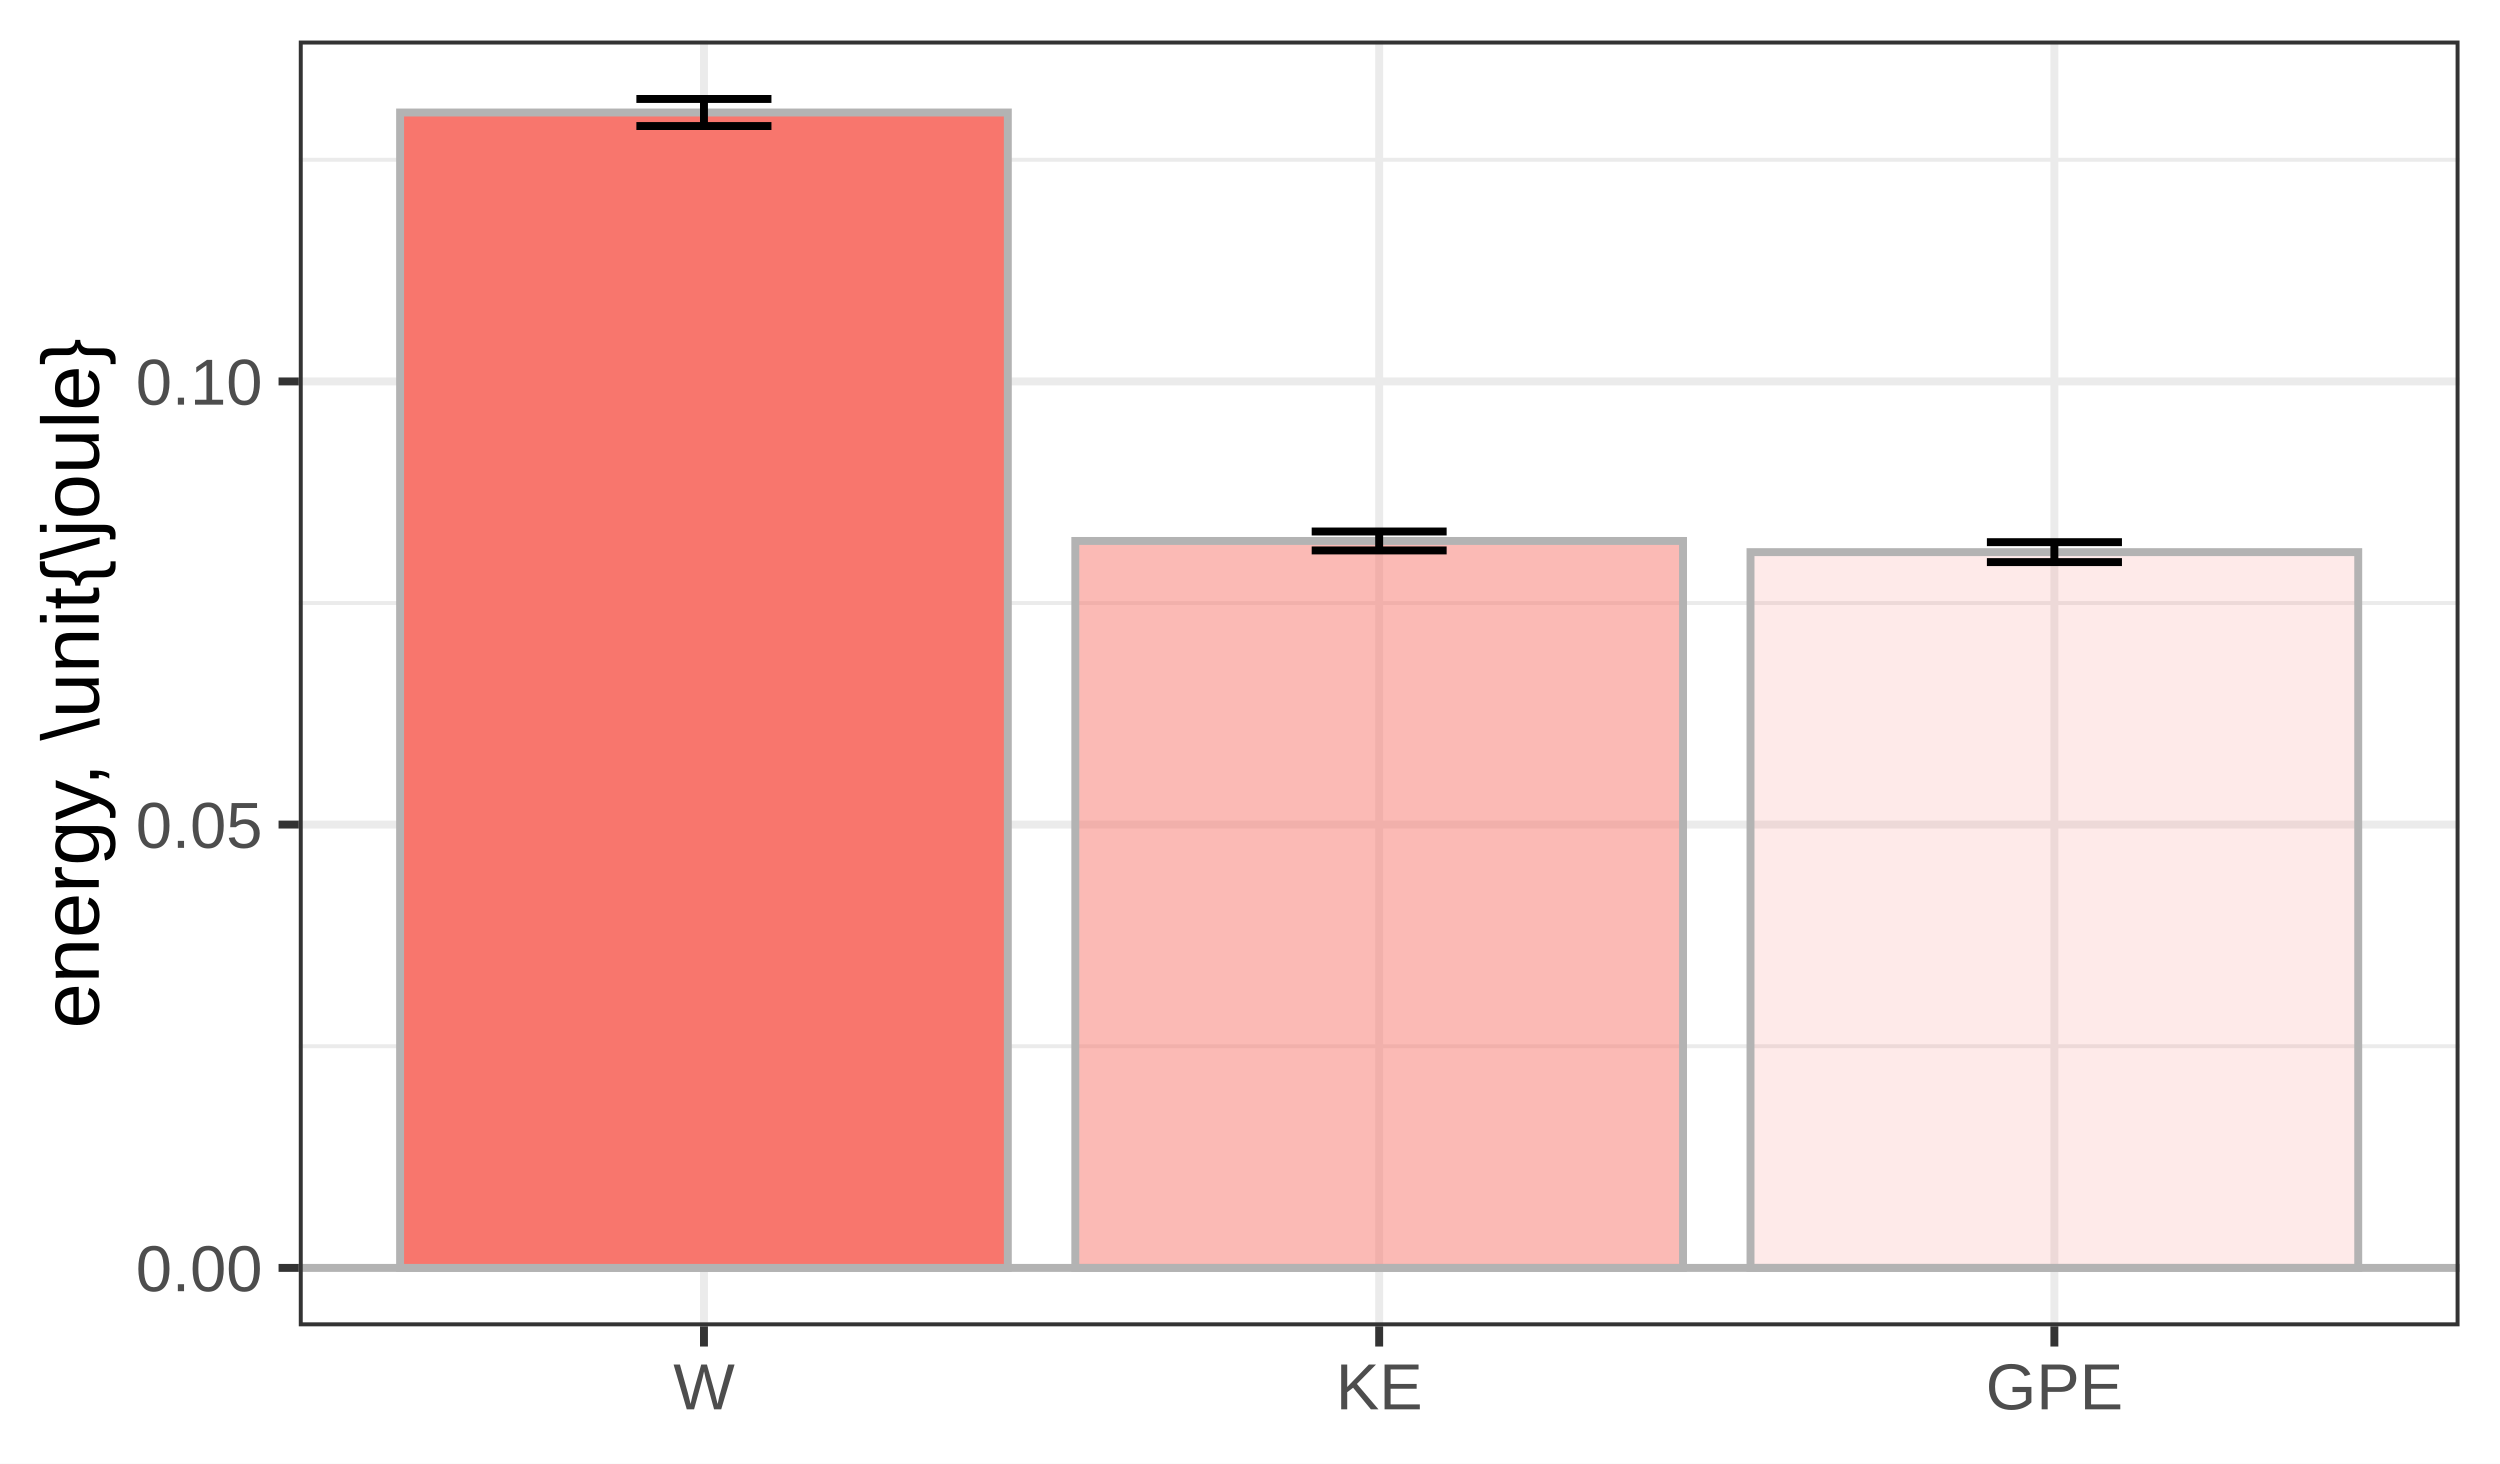
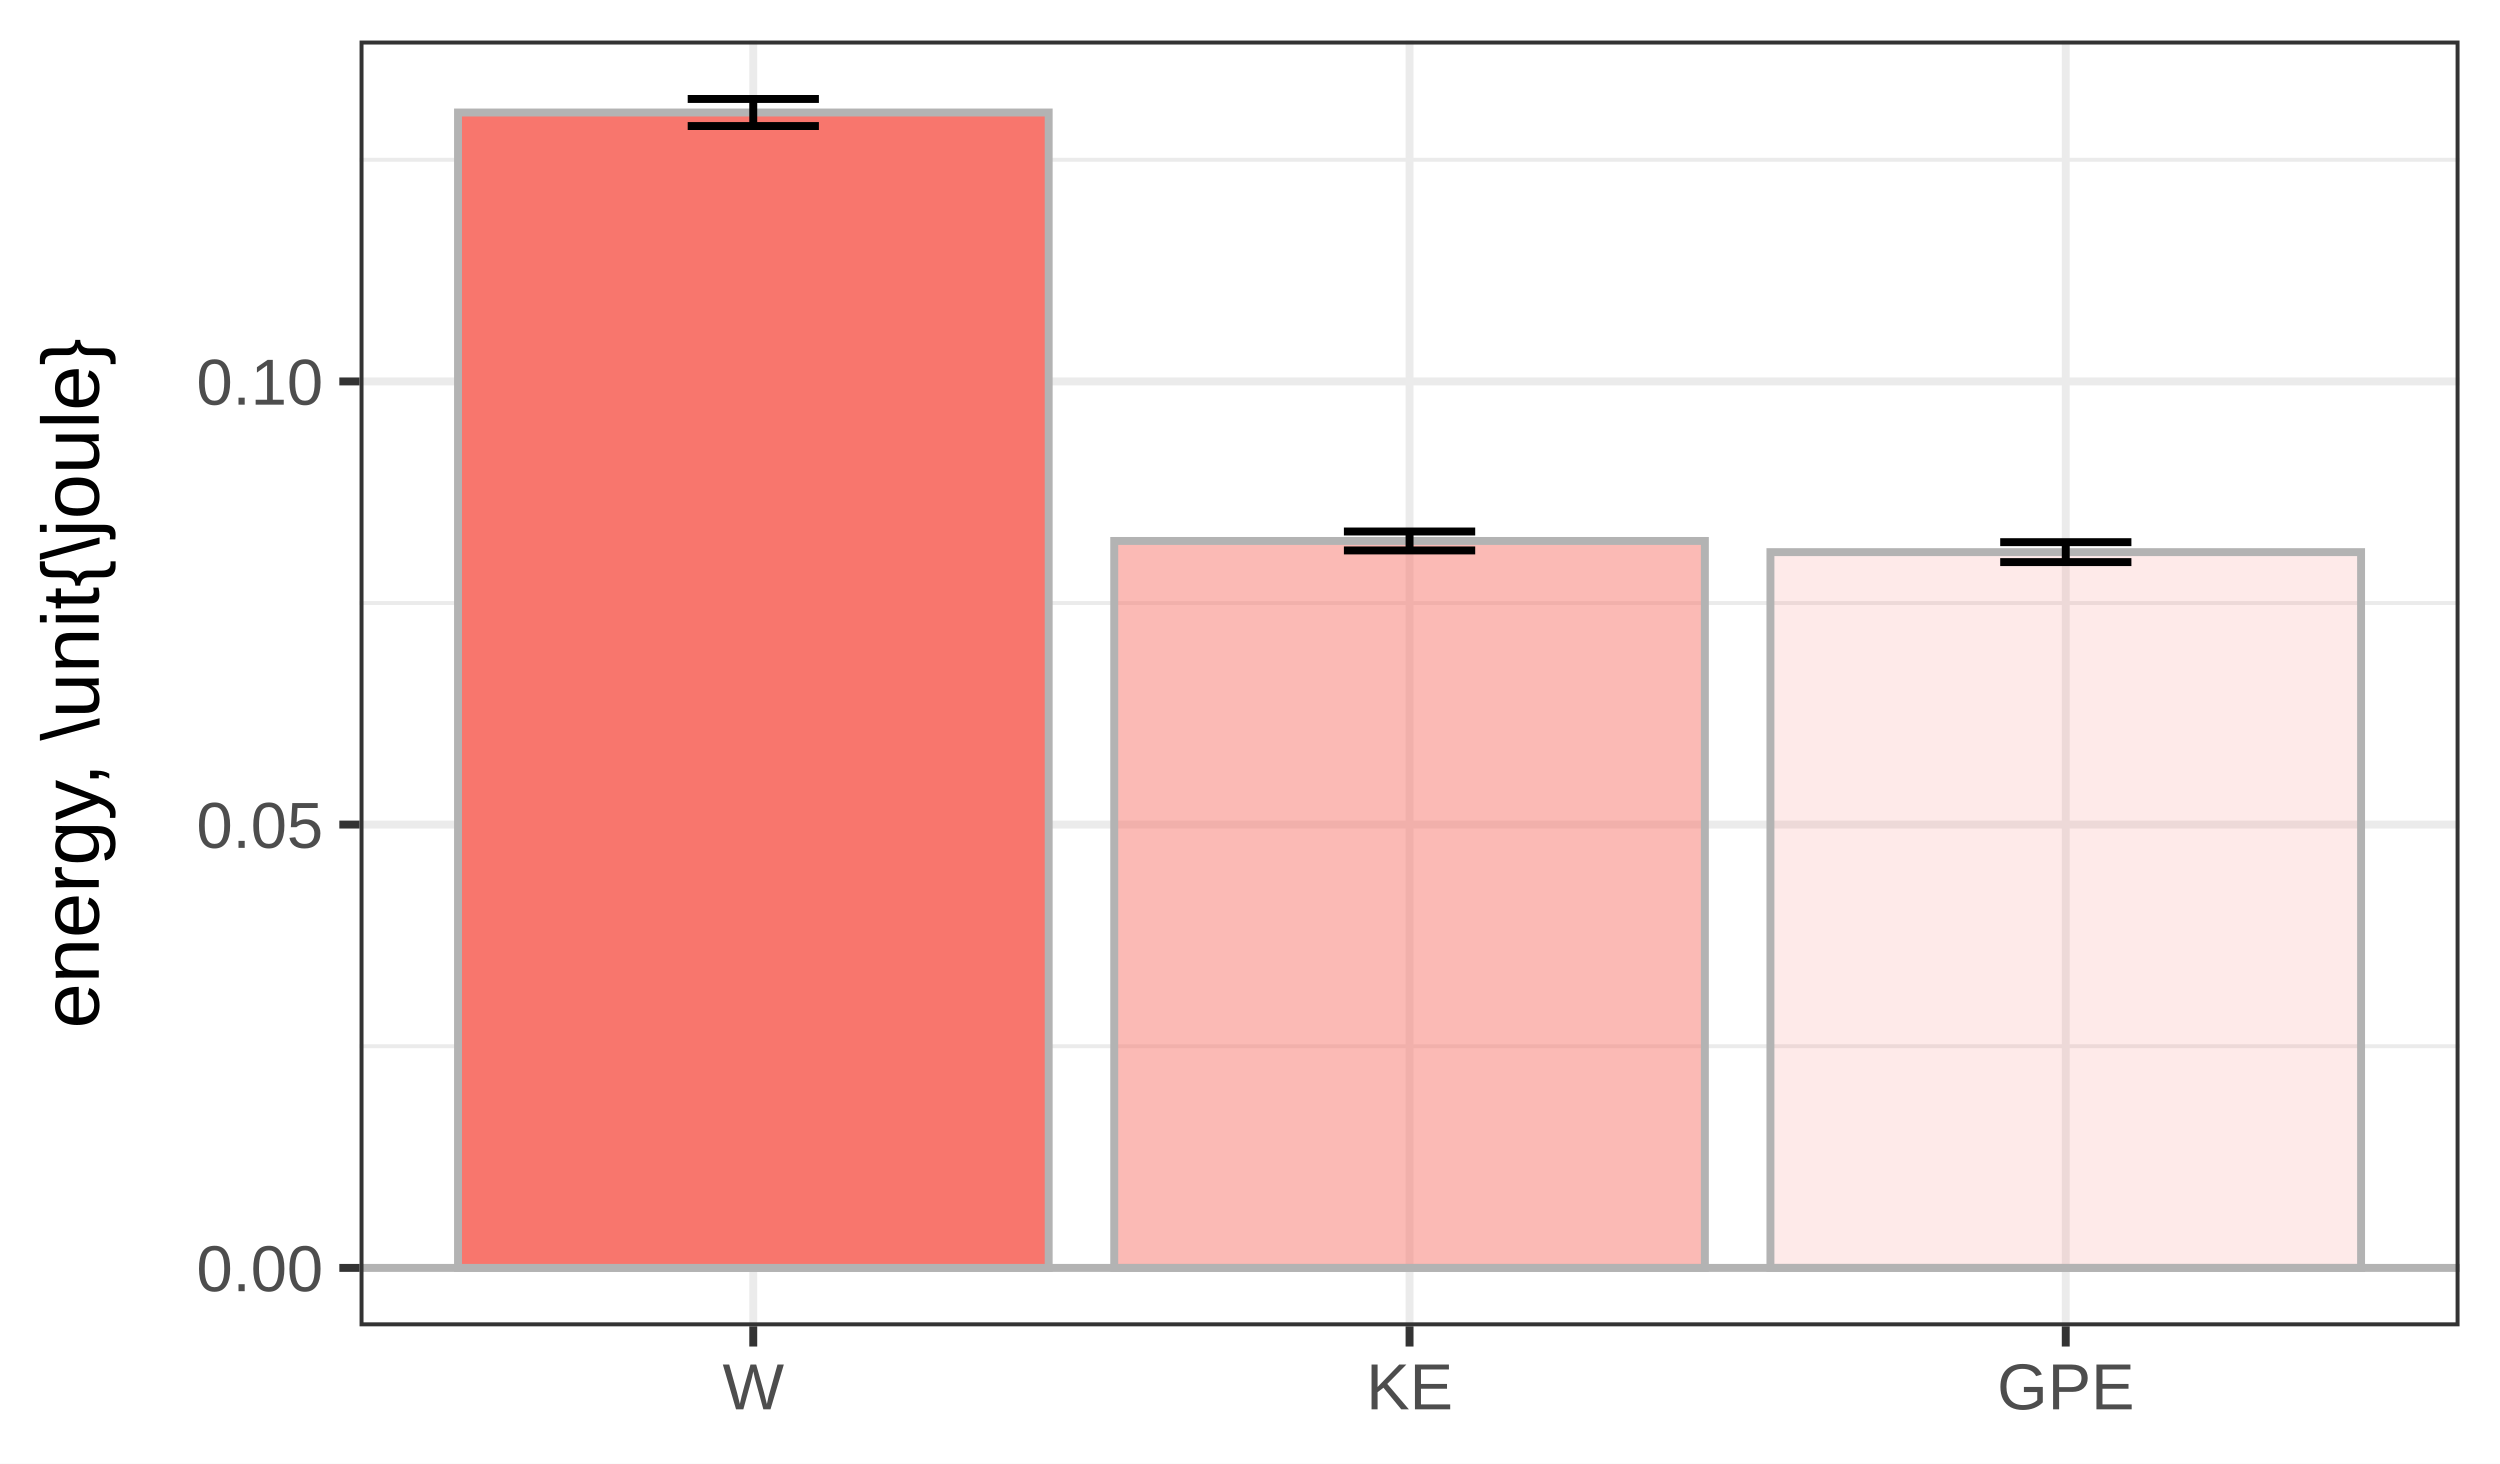
<svg xmlns="http://www.w3.org/2000/svg" width="246.00pt" height="144.00pt" viewBox="0 0 246.00 144.00">
  <g class="svglite">
    <defs>
      <style type="text/css">
    .svglite line, .svglite polyline, .svglite polygon, .svglite path, .svglite rect, .svglite circle {
      fill: none;
      stroke: #000000;
      stroke-linecap: round;
      stroke-linejoin: round;
      stroke-miterlimit: 10.00;
    }
    .svglite text {
      white-space: pre;
    }
    .svglite g.glyphgroup path {
      fill: inherit;
      stroke: none;
    }
  </style>
    </defs>
    <rect width="100%" height="100%" style="stroke: none; fill: #FFFFFF;" />
    <defs>
      <clipPath id="cpMC4wMHwyNDYuMDB8MC4wMHwxNDQuMDA=">
        <rect x="0.00" y="0.00" width="246.00" height="144.00" />
      </clipPath>
    </defs>
    <g clip-path="url(#cpMC4wMHwyNDYuMDB8MC4wMHwxNDQuMDA=)">
      <rect x="0.00" y="0.00" width="246.00" height="144.00" style="stroke-width: 0.78; stroke: #FFFFFF; fill: #FFFFFF;" />
    </g>
    <defs>
-       <clipPath id="cpMjkuNDB8MjQyLjAyfDMuOTl8MTMwLjUx">
-         <rect x="29.40" y="3.99" width="212.62" height="126.52" />
+       <clipPath id="cpMzUuMzh8MjQyLjAyfDMuOTl8MTMwLjUx">
+         <rect x="35.38" y="3.99" width="206.64" height="126.52" />
      </clipPath>
    </defs>
-     <g clip-path="url(#cpMjkuNDB8MjQyLjAyfDMuOTl8MTMwLjUx)">
-       <rect x="29.40" y="3.99" width="212.62" height="126.52" style="stroke-width: 0.78; stroke: none; fill: #FFFFFF;" />
-       <polyline points="29.40,102.95 242.02,102.95 " style="stroke-width: 0.39; stroke: #EBEBEB; stroke-linecap: butt;" />
-       <polyline points="29.40,59.34 242.02,59.34 " style="stroke-width: 0.39; stroke: #EBEBEB; stroke-linecap: butt;" />
-       <polyline points="29.40,15.72 242.02,15.72 " style="stroke-width: 0.39; stroke: #EBEBEB; stroke-linecap: butt;" />
-       <polyline points="29.40,124.76 242.02,124.76 " style="stroke-width: 0.78; stroke: #EBEBEB; stroke-linecap: butt;" />
-       <polyline points="29.40,81.14 242.02,81.14 " style="stroke-width: 0.78; stroke: #EBEBEB; stroke-linecap: butt;" />
-       <polyline points="29.40,37.53 242.02,37.53 " style="stroke-width: 0.78; stroke: #EBEBEB; stroke-linecap: butt;" />
-       <polyline points="69.27,130.51 69.27,3.99 " style="stroke-width: 0.78; stroke: #EBEBEB; stroke-linecap: butt;" />
-       <polyline points="135.71,130.51 135.71,3.99 " style="stroke-width: 0.78; stroke: #EBEBEB; stroke-linecap: butt;" />
-       <polyline points="202.15,130.51 202.15,3.99 " style="stroke-width: 0.78; stroke: #EBEBEB; stroke-linecap: butt;" />
-       <line x1="29.40" y1="124.76" x2="242.02" y2="124.76" style="stroke-width: 0.78; stroke: #B3B3B3; stroke-linecap: butt;" />
-       <rect x="39.37" y="11.07" width="59.80" height="113.69" style="stroke-width: 0.78; stroke: #B3B3B3; stroke-linecap: butt; stroke-linejoin: miter; fill: #F8766D;" />
-       <rect x="105.81" y="53.23" width="59.80" height="71.53" style="stroke-width: 0.78; stroke: #B3B3B3; stroke-linecap: butt; stroke-linejoin: miter; fill: #F8766D; fill-opacity: 0.50;" />
-       <rect x="172.25" y="54.33" width="59.80" height="70.43" style="stroke-width: 0.78; stroke: #B3B3B3; stroke-linecap: butt; stroke-linejoin: miter; fill: #F8766D; fill-opacity: 0.15;" />
-       <polyline points="62.62,9.74 75.91,9.74 " style="stroke-width: 0.78; stroke-linecap: butt;" />
-       <polyline points="69.27,9.74 69.27,12.40 " style="stroke-width: 0.78; stroke-linecap: butt;" />
-       <polyline points="62.62,12.40 75.91,12.40 " style="stroke-width: 0.78; stroke-linecap: butt;" />
-       <polyline points="129.07,52.30 142.35,52.30 " style="stroke-width: 0.78; stroke-linecap: butt;" />
-       <polyline points="135.71,52.30 135.71,54.16 " style="stroke-width: 0.78; stroke-linecap: butt;" />
-       <polyline points="129.07,54.16 142.35,54.16 " style="stroke-width: 0.78; stroke-linecap: butt;" />
-       <polyline points="195.51,53.35 208.80,53.35 " style="stroke-width: 0.78; stroke-linecap: butt;" />
-       <polyline points="202.15,53.35 202.15,55.31 " style="stroke-width: 0.78; stroke-linecap: butt;" />
-       <polyline points="195.51,55.31 208.80,55.31 " style="stroke-width: 0.78; stroke-linecap: butt;" />
-       <rect x="29.40" y="3.99" width="212.62" height="126.52" style="stroke-width: 0.78; stroke: #333333;" />
+     <g clip-path="url(#cpMzUuMzh8MjQyLjAyfDMuOTl8MTMwLjUx)">
+       <rect x="35.38" y="3.99" width="206.64" height="126.52" style="stroke-width: 0.78; stroke: none; fill: #FFFFFF;" />
+       <polyline points="35.38,102.95 242.02,102.95 " style="stroke-width: 0.39; stroke: #EBEBEB; stroke-linecap: butt;" />
+       <polyline points="35.38,59.34 242.02,59.34 " style="stroke-width: 0.39; stroke: #EBEBEB; stroke-linecap: butt;" />
+       <polyline points="35.38,15.72 242.02,15.72 " style="stroke-width: 0.39; stroke: #EBEBEB; stroke-linecap: butt;" />
+       <polyline points="35.38,124.76 242.02,124.76 " style="stroke-width: 0.78; stroke: #EBEBEB; stroke-linecap: butt;" />
+       <polyline points="35.38,81.14 242.02,81.14 " style="stroke-width: 0.78; stroke: #EBEBEB; stroke-linecap: butt;" />
+       <polyline points="35.38,37.53 242.02,37.53 " style="stroke-width: 0.78; stroke: #EBEBEB; stroke-linecap: butt;" />
+       <polyline points="74.12,130.51 74.12,3.99 " style="stroke-width: 0.78; stroke: #EBEBEB; stroke-linecap: butt;" />
+       <polyline points="138.70,130.51 138.70,3.99 " style="stroke-width: 0.78; stroke: #EBEBEB; stroke-linecap: butt;" />
+       <polyline points="203.27,130.51 203.27,3.99 " style="stroke-width: 0.78; stroke: #EBEBEB; stroke-linecap: butt;" />
+       <line x1="35.38" y1="124.76" x2="242.02" y2="124.76" style="stroke-width: 0.78; stroke: #B3B3B3; stroke-linecap: butt;" />
+       <rect x="45.07" y="11.07" width="58.12" height="113.69" style="stroke-width: 0.78; stroke: #B3B3B3; stroke-linecap: butt; stroke-linejoin: miter; fill: #F8766D;" />
+       <rect x="109.64" y="53.23" width="58.12" height="71.53" style="stroke-width: 0.78; stroke: #B3B3B3; stroke-linecap: butt; stroke-linejoin: miter; fill: #F8766D; fill-opacity: 0.50;" />
+       <rect x="174.21" y="54.33" width="58.12" height="70.43" style="stroke-width: 0.78; stroke: #B3B3B3; stroke-linecap: butt; stroke-linejoin: miter; fill: #F8766D; fill-opacity: 0.15;" />
+       <polyline points="67.67,9.74 80.58,9.74 " style="stroke-width: 0.78; stroke-linecap: butt;" />
+       <polyline points="74.12,9.74 74.12,12.40 " style="stroke-width: 0.78; stroke-linecap: butt;" />
+       <polyline points="67.67,12.40 80.58,12.40 " style="stroke-width: 0.78; stroke-linecap: butt;" />
+       <polyline points="132.24,52.30 145.16,52.30 " style="stroke-width: 0.78; stroke-linecap: butt;" />
+       <polyline points="138.70,52.30 138.70,54.16 " style="stroke-width: 0.78; stroke-linecap: butt;" />
+       <polyline points="132.24,54.16 145.16,54.16 " style="stroke-width: 0.78; stroke-linecap: butt;" />
+       <polyline points="196.82,53.35 209.73,53.35 " style="stroke-width: 0.78; stroke-linecap: butt;" />
+       <polyline points="203.27,53.35 203.27,55.31 " style="stroke-width: 0.78; stroke-linecap: butt;" />
+       <polyline points="196.82,55.31 209.73,55.31 " style="stroke-width: 0.78; stroke-linecap: butt;" />
+       <rect x="35.38" y="3.99" width="206.64" height="126.52" style="stroke-width: 0.78; stroke: #333333;" />
    </g>
    <g clip-path="url(#cpMC4wMHwyNDYuMDB8MC4wMHwxNDQuMDA=)">
-       <text x="25.82" y="127.05" text-anchor="end" style="font-size: 6.40px;fill: #4D4D4D; font-family: &quot;Arial&quot;;" textLength="12.42px" lengthAdjust="spacingAndGlyphs">0.00</text>
-       <text x="25.82" y="83.43" text-anchor="end" style="font-size: 6.40px;fill: #4D4D4D; font-family: &quot;Arial&quot;;" textLength="12.42px" lengthAdjust="spacingAndGlyphs">0.05</text>
-       <text x="25.82" y="39.82" text-anchor="end" style="font-size: 6.40px;fill: #4D4D4D; font-family: &quot;Arial&quot;;" textLength="12.42px" lengthAdjust="spacingAndGlyphs">0.10</text>
-       <polyline points="27.41,124.76 29.40,124.76 " style="stroke-width: 0.78; stroke: #333333; stroke-linecap: butt;" />
-       <polyline points="27.41,81.14 29.40,81.14 " style="stroke-width: 0.78; stroke: #333333; stroke-linecap: butt;" />
-       <polyline points="27.41,37.53 29.40,37.53 " style="stroke-width: 0.78; stroke: #333333; stroke-linecap: butt;" />
-       <polyline points="69.27,132.50 69.27,130.51 " style="stroke-width: 0.78; stroke: #333333; stroke-linecap: butt;" />
-       <polyline points="135.71,132.50 135.71,130.51 " style="stroke-width: 0.78; stroke: #333333; stroke-linecap: butt;" />
-       <polyline points="202.15,132.50 202.15,130.51 " style="stroke-width: 0.78; stroke: #333333; stroke-linecap: butt;" />
-       <text x="69.27" y="138.68" text-anchor="middle" style="font-size: 6.40px;fill: #4D4D4D; font-family: &quot;Arial&quot;;" textLength="6.03px" lengthAdjust="spacingAndGlyphs">W</text>
-       <text x="135.71" y="138.68" text-anchor="middle" style="font-size: 6.40px;fill: #4D4D4D; font-family: &quot;Arial&quot;;" textLength="8.53px" lengthAdjust="spacingAndGlyphs">KE</text>
-       <text x="202.15" y="138.68" text-anchor="middle" style="font-size: 6.40px;fill: #4D4D4D; font-family: &quot;Arial&quot;;" textLength="13.50px" lengthAdjust="spacingAndGlyphs">GPE</text>
+       <text x="31.79" y="127.05" text-anchor="end" style="font-size: 6.40px;fill: #4D4D4D; font-family: &quot;Arial&quot;;" textLength="12.42px" lengthAdjust="spacingAndGlyphs">0.00</text>
+       <text x="31.79" y="83.43" text-anchor="end" style="font-size: 6.40px;fill: #4D4D4D; font-family: &quot;Arial&quot;;" textLength="12.42px" lengthAdjust="spacingAndGlyphs">0.05</text>
+       <text x="31.79" y="39.82" text-anchor="end" style="font-size: 6.40px;fill: #4D4D4D; font-family: &quot;Arial&quot;;" textLength="12.42px" lengthAdjust="spacingAndGlyphs">0.10</text>
+       <polyline points="33.39,124.76 35.38,124.76 " style="stroke-width: 0.78; stroke: #333333; stroke-linecap: butt;" />
+       <polyline points="33.39,81.14 35.38,81.14 " style="stroke-width: 0.78; stroke: #333333; stroke-linecap: butt;" />
+       <polyline points="33.39,37.53 35.38,37.53 " style="stroke-width: 0.78; stroke: #333333; stroke-linecap: butt;" />
+       <polyline points="74.12,132.50 74.12,130.51 " style="stroke-width: 0.78; stroke: #333333; stroke-linecap: butt;" />
+       <polyline points="138.70,132.50 138.70,130.51 " style="stroke-width: 0.78; stroke: #333333; stroke-linecap: butt;" />
+       <polyline points="203.27,132.50 203.27,130.51 " style="stroke-width: 0.78; stroke: #333333; stroke-linecap: butt;" />
+       <text x="74.12" y="138.68" text-anchor="middle" style="font-size: 6.40px;fill: #4D4D4D; font-family: &quot;Arial&quot;;" textLength="6.03px" lengthAdjust="spacingAndGlyphs">W</text>
+       <text x="138.70" y="138.68" text-anchor="middle" style="font-size: 6.40px;fill: #4D4D4D; font-family: &quot;Arial&quot;;" textLength="8.53px" lengthAdjust="spacingAndGlyphs">KE</text>
+       <text x="203.27" y="138.68" text-anchor="middle" style="font-size: 6.40px;fill: #4D4D4D; font-family: &quot;Arial&quot;;" textLength="13.50px" lengthAdjust="spacingAndGlyphs">GPE</text>
      <text transform="translate(9.72,67.25) rotate(-90)" text-anchor="middle" style="font-size: 8.00px; font-family: &quot;Arial&quot;;" textLength="67.94px" lengthAdjust="spacingAndGlyphs">energy, \unit{\joule}</text>
    </g>
  </g>
</svg>
